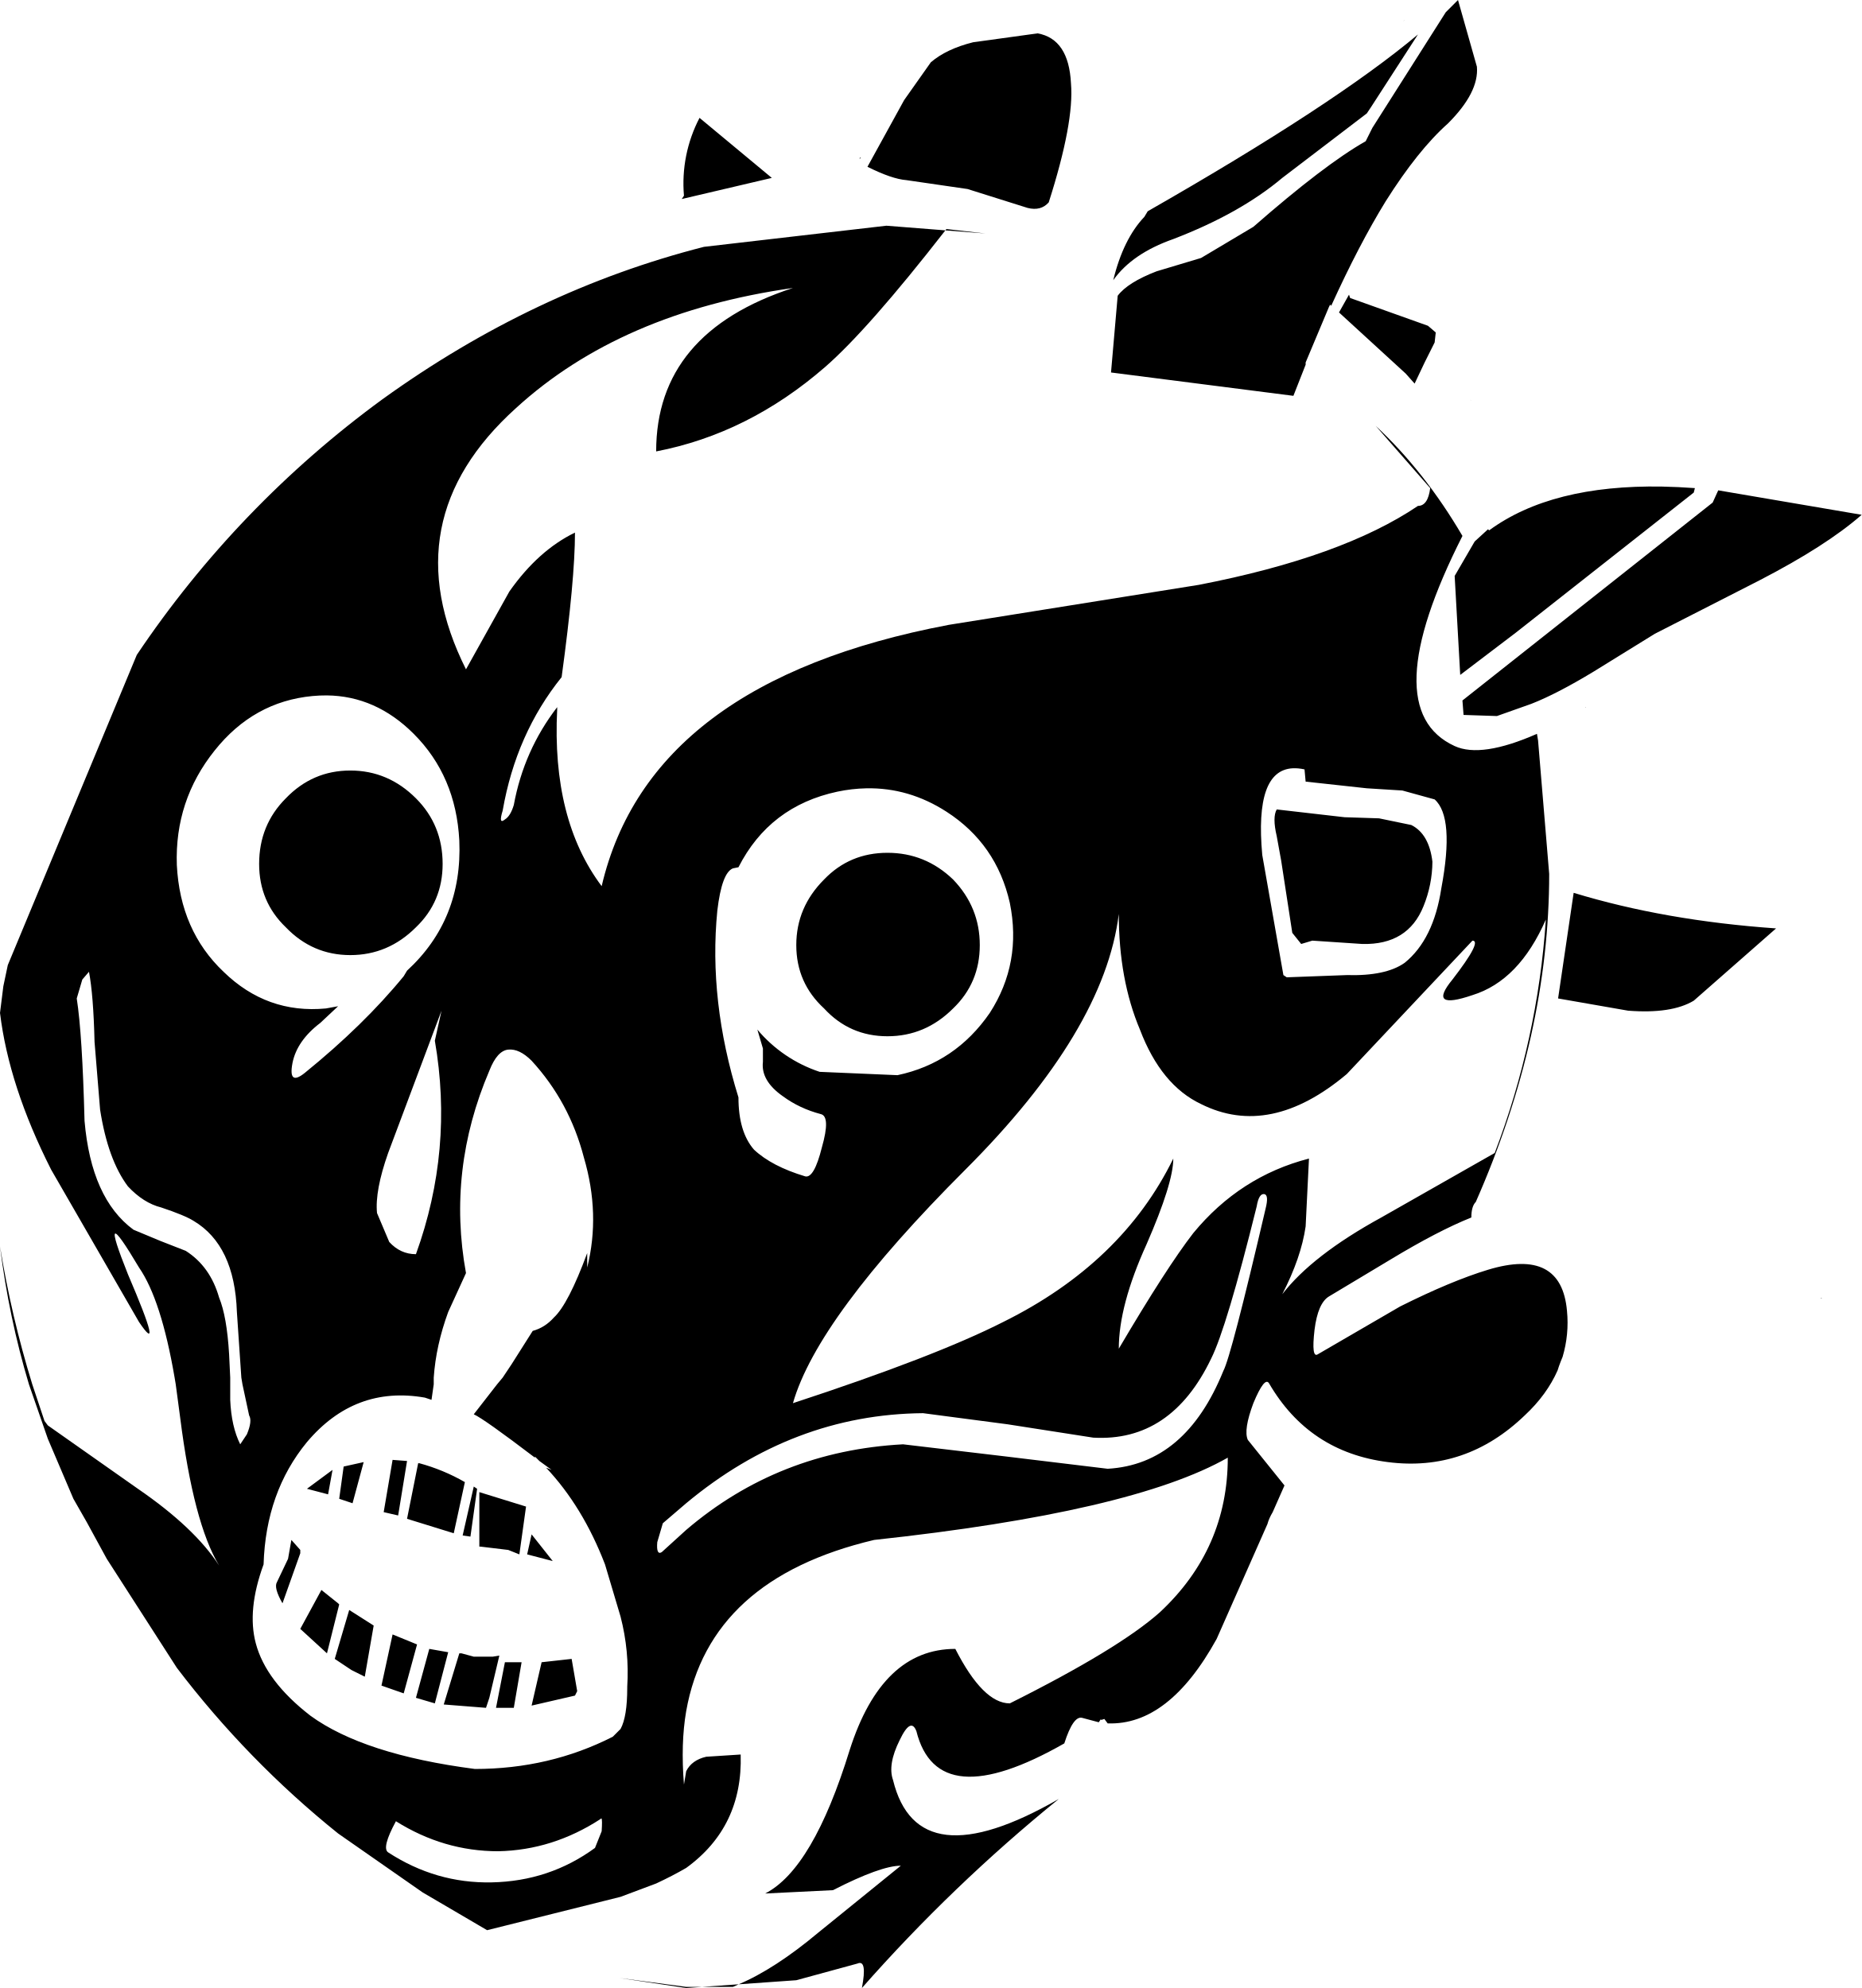
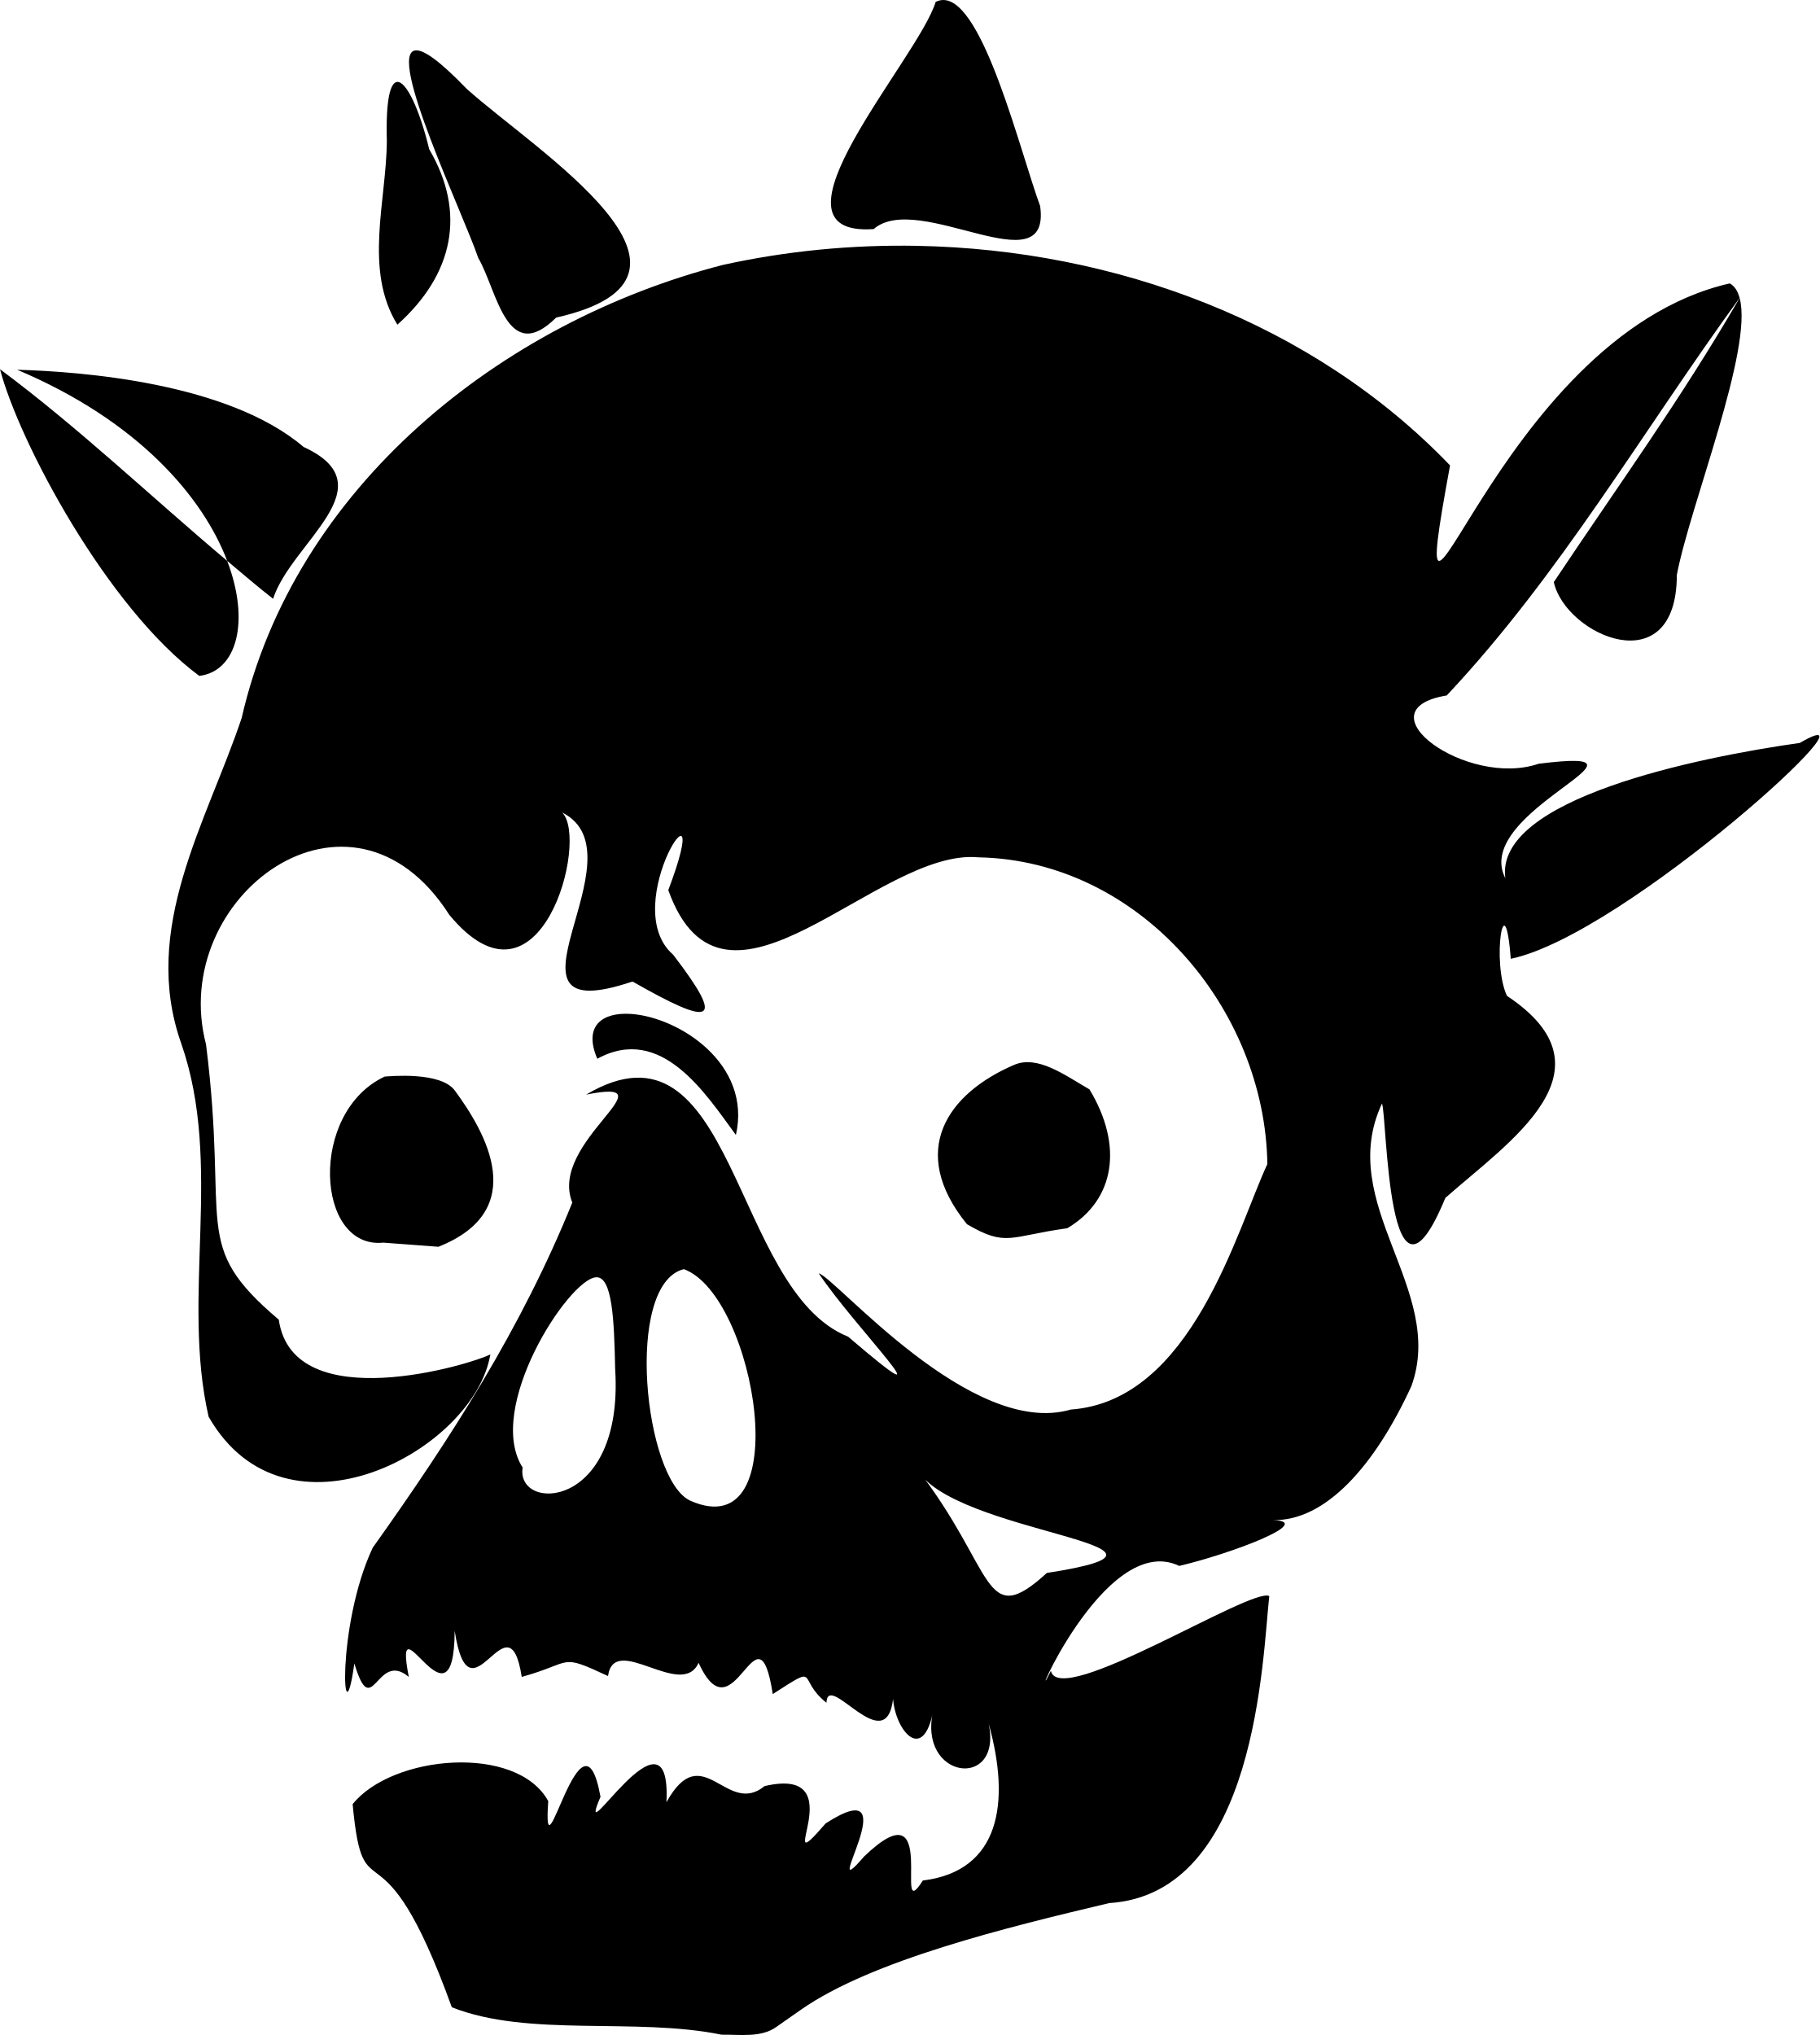
- <svg xmlns="http://www.w3.org/2000/svg" xml:space="preserve" width="535.068" height="571.506" viewBox="0 0 141.57 151.211">
-   <path d="m67 1.45-.55.55-3.3 5.2-.3.6Q61 8.85 57.8 11.65l-2.35 1.4-2 .6q-1.3.5-1.75 1.1l-.3 3.45 8.2 1.05.55-1.4v-.1l1.05-2.5.05-.1.05.05q1.25-2.75 2.45-4.7 1.45-2.3 2.8-3.5 1.4-1.4 1.3-2.55zm-2.41.915-.017.006-.025.026zM48.1 2.95l-2.9.4q-1.2.3-1.9.9l-1.2 1.7-1.65 3q1.1.55 1.75.6l2.75.4 2.7.85q.6.15.95-.25 1.15-3.6 1-5.35-.1-2-1.5-2.25M65.2 3q-3.75 3.15-12.15 7.95l-.15.25q-.95 1-1.4 2.85.85-1.2 2.7-1.85 3-1.15 4.9-2.75l3.8-2.9.2-.3ZM32.9 6.75a6.37 6.37 0 0 0-.7 3.5l-.1.15 4.05-.95zm7.247 1.768-.042.026-.005.065zM41.3 11.6l-8.2.95q-7.65 1.95-14.45 6.85A45.9 45.9 0 0 0 7.6 30.9L1.8 44.85l-.2.95-.15 1.2q.4 3.3 2.3 7.05L7.7 60.9q1.15 1.7-.5-2.15-1.4-3.5.5-.3 1 1.45 1.6 4.95l.05.3.2 1.5q.6 4.75 1.75 6.65-1.1-1.7-3.65-3.45L3.6 65.55l-.15-.2-.55-1.65a46 46 0 0 1-1.45-6.2q.4 3.2 1.3 6.2l.85 2.45 1.15 2.7.6 1.05.9 1.65 3.15 4.9a42.7 42.7 0 0 0 7.25 7.45l3.8 2.65 2.9 1.7 6-1.5 1.6-.6q.75-.35 1.35-.7 2.55-1.85 2.45-5.1l-1.55.1q-.65.15-.9.65l-.1.6q-.15-1.85.1-3.3 1.05-5.95 8.45-7.7 11.6-1.25 15.9-3.7 0 4.1-3.05 6.95-1.85 1.65-6.75 4.1-1.2 0-2.45-2.45-3.3 0-4.75 4.55-1.65 5.35-3.8 6.45l3.05-.15q2.15-1.1 3.05-1.1l-3.7 3c-1.328 1.112-2.52 1.88-3.591 2.333l2.591-.183 2.75-.75q.45-.2.2 1.1a73.4 73.4 0 0 1 8.85-8.5Q42.7 86 41.6 81.5q-.25-.7.3-1.8.5-1.05.75-.4.95 3.8 6.65.55.4-1.25.8-1.15l.75.2.1-.15v.05l.15-.05.15.2q2.75.1 4.9-3.8l2.282-5.163q.069-.257.237-.537l.53-1.2-1.649-2.05q-.2-.45.25-1.65.5-1.2.7-.9 1.8 3.1 5.35 3.55 3.5.45 6.15-2.1c.67-.623 1.158-1.3 1.478-2.024q.026-.09.06-.185.076-.214.165-.424A5.4 5.4 0 0 0 71.9 60.4q-.25-2.85-3.55-1.85-1.65.5-3.95 1.65l-3.7 2.15q-.3.2-.15-1.1.15-1.2.65-1.5l2.75-1.65q2.15-1.3 3.65-1.9 0-.5.2-.7 3.3-7.5 3.3-14.75l-.5-6-.05-.3q-2.5 1.1-3.7.55-3.6-1.65.35-9.45-1.7-2.9-3.9-4.95l2.45 2.8q-.1.8-.55.8-3.4 2.3-9.85 3.55l-11.25 1.8Q30.65 32.1 28.5 41.3q-2.25-3-2-7.95v-.1q-1.5 1.95-1.95 4.4-.15.5-.4.65-.3.25-.1-.4.6-3.45 2.65-6 .6-4.4.6-6.5-1.65.8-2.95 2.65l-1.95 3.5q-3.35-6.7 2.25-11.75 4.7-4.3 12.45-5.4-6.15 2-6.15 7.35 4.15-.8 7.6-3.8c1.29-1.125 3.094-3.176 5.403-6.141zm2.653.209 1.797.14L44 11.75zM34.66 90.683l-1.655.117H34.4c.084-.032.174-.08.259-.117m-1.655.117H32.3l-3-.4 3 .45zM62.1 14.7l-.45.8 3 2.75.4.45.45-.95.45-.9.05-.45-.35-.3-3.5-1.25zm5.455 4.718.009.023.012.032c.001-.022.001-.031-.004-.012-.01-.042.019.053-.01-.028-.002-.005-.008-.02-.007-.015m8.627 3.913q-4.98-.087-7.782 1.969l-.05-.05-.6.55-.9 1.55.25 4.45 2.5-1.9 8-6.3.05-.2q-.756-.055-1.468-.069m2.518.169-.25.55-11.25 8.9.05.65 1.5.05 1.55-.55q1.15-.45 2.8-1.45l2.75-1.7 4.7-2.4q3-1.55 4.6-2.95zm-62.56 9.222q2.204.022 3.91 1.728 1.9 1.9 2.05 4.8.15 3.55-2.35 5.85l-.15.25q-1.8 2.2-4.45 4.35-.75.6-.55-.45.2-1 1.25-1.8l.8-.75-.55.1q-2.65.25-4.6-1.65-1.95-1.85-2.1-4.8-.1-2.9 1.7-5.15 1.75-2.2 4.4-2.45.325-.03.64-.028m56.601.52-.026.016.012.009zM59.567 36q.246-.014.533.049l.05.55 2.75.3 1.6.1 1.45.4q.9.8.3 4-.35 2.3-1.65 3.35-.85.6-2.6.55l-2.7.1-.15-.1-.95-5.4q-.35-3.806 1.367-3.9M17.2 36.1q-1.7 0-2.9 1.25-1.2 1.2-1.2 2.95 0 1.7 1.2 2.85 1.2 1.25 2.9 1.25t2.95-1.25q1.2-1.15 1.2-2.85 0-1.75-1.2-2.95-1.25-1.25-2.95-1.25m23.2.8q1.913-.037 3.6 1.05 2.25 1.45 2.85 4.1.55 2.7-.9 4.95-1.55 2.25-4.15 2.8l-3.5-.15a6.2 6.2 0 0 1-2.8-1.9l.25.85v.6q-.1.85.9 1.55.75.55 1.7.8.45.1.05 1.5-.35 1.4-.75 1.3-1.5-.45-2.3-1.2-.7-.8-.7-2.35-1.35-4.35-.95-8.4.2-1.7.7-1.9l.25-.05q1.4-2.75 4.45-3.4a7 7 0 0 1 1.3-.15m18.45.95q-.2.35 0 1.2l.2 1.1.4 2.6.1.65.4.5.5-.15 2.25.15q2.05.05 2.75-1.7a5.4 5.4 0 0 0 .4-2q-.15-1.25-.95-1.65l-1.45-.3-1.55-.05zm-17.5 1.95q-1.7 0-2.85 1.2-1.25 1.25-1.25 2.95t1.25 2.85q1.15 1.25 2.85 1.25t2.95-1.25q1.2-1.15 1.2-2.85T44.3 41q-1.25-1.2-2.95-1.2m30.85 1.8-.7 4.75 3.15.55q1.95.15 2.95-.45l3.7-3.25q-5-.35-9.1-1.6m-20.45.95q0 2.95.95 5.2.95 2.5 2.75 3.35 3.1 1.55 6.55-1.35l5.65-6q.45 0-.9 1.75-1.15 1.4.9.7 2.1-.65 3.3-3.4a36.2 36.2 0 0 1-2.3 10.5l-5.1 2.9q-3.1 1.7-4.45 3.45.85-1.65 1.05-3.05l.15-3.05q-3.1.8-5.2 3.35-1.2 1.55-3.35 5.2 0-1.95 1.25-4.7 1.2-2.75 1.2-3.85-2.3 4.7-7.65 7.35-3.05 1.55-9.45 3.65 1.1-3.85 7.75-10.5 6.25-6.25 6.9-11.5m-46.3 2.6q.2 1.05.25 3.15l.25 3.05Q6.3 53.6 7.2 54.8q.7.75 1.5.95 1.05.35 1.45.6 1.85 1.1 1.95 4.1l.2 2.95.05.3.3 1.4q.15.25-.1.85l-.3.45q-.4-.8-.45-2v-1l-.05-1.05q-.1-1.7-.45-2.55-.4-1.4-1.5-2.1l-1.15-.45-1.2-.5q-1.9-1.4-2.2-4.9-.1-3.9-.35-5.5l.25-.85zM21.3 46.9l-.3 1.35q.85 4.9-.85 9.6-.7 0-1.2-.55L18.4 56q-.1-1 .5-2.7zm3 1.75q.5-.05 1.05.5 1.7 1.85 2.35 4.35.75 2.55.15 4.95v-.65q-.85 2.3-1.5 2.9-.4.45-.95.6l-.95 1.5-.4.6-.25.3-1.05 1.35q.45.2 2.75 1.95v-.05l.2.2.55.4-.25-.1q1.65 1.75 2.65 4.35l.7 2.35q.4 1.55.3 3.15v.05q0 1.3-.3 1.85l-.35.35Q26.15 81 22.8 81q-5-.65-7.4-2.4-2-1.55-2.45-3.25-.4-1.5.35-3.55.1-3.25 1.95-5.5 2.15-2.55 5.3-2l.3.1.1-.7v-.3q.1-1.45.65-2.95l.8-1.75q-.85-4.65 1.05-9.1.35-.9.85-.95m34 6.5q.2.05.05.65-1.55 6.65-1.9 7.3-1.7 4.2-5.2 4.4l-4.55-.55-4.65-.55q-5.6.3-9.75 3.85l-1.1 1q-.25.15-.2-.45l.25-.85 1.05-.9q4.8-4 10.65-4.05l3.8.5 3.85.6q3.5.2 5.3-3.55.7-1.4 2.05-6.85.1-.6.35-.55m25.038 4.658-.02.035.034-.007zM19.1 67.1l-.4 2.35.65.15.4-2.45zm-1.3.1-.9.2-.2 1.45.6.2zm2.45.05-.5 2.5 2.1.65.5-2.3a8.6 8.6 0 0 0-2.05-.85zm-3.85.3-1.15.85.95.25zm6.35.75-.5 2.2.35.05.3-2.15zm.25.25V71h.05l1.25.15.5.2.3-2.15zm2.35 1.9-.2.9 1.15.3zm-10.8.25-.15.85-.5 1.05q-.15.25.25.95l.8-2.25v-.15zm1.35 2.25-.95 1.75 1.2 1.1.55-2.2-.05-.05zm1.25.9-.65 2.2.75.5.6.3.4-2.3zm1.95 1.1-.5 2.3 1 .35.6-2.2zm1.65.65-.6 2.2.85.25.6-2.3zm1.35.2-.7 2.3 1.9.15.15-.45.45-1.9-.3.05h-.85l-.55-.15Zm5.05.25-1.35.15-.45 1.95 1.95-.45.1-.2zm-3 .15-.4 2.05h.8l.35-2.05zm4.34 7.028c.032.031.032.222.01.572l-.3.75q-2.05 1.5-4.65 1.55-2.5.05-4.65-1.35-.3-.2.35-1.4 2.15 1.35 4.6 1.35 2.45-.05 4.6-1.45.025-.037.04-.022" style="display:inline" transform="translate(-2.452 -2.452)scale(1.6914)" />
+ <svg xmlns="http://www.w3.org/2000/svg" width="89.586mm" height="100.196mm" viewBox="0 0 89.586 100.196" version="1.1" xml:space="preserve">
+   <path style="fill:#000000" d="M 46.468,3.0595773e-4 C 48.433,0.055 50.234,7.477 51.216,10.146 c 0.56,4.042 -5.994,-0.787 -8.198,1.133 -5.827,0.406 2.203,-8.39 3.055,-11.188 0.132,-0.065 0.264,-0.094 0.395,-0.09 z M 20.44,2.483 c 0.385,-0.061 1.169,0.47 2.53,1.881 3.357,3.034 13.393,9.251 4.414,11.273 -2.434,2.419 -2.912,-1.368 -3.833,-2.931 C 22.789,10.476 19.066,2.702 20.44,2.483 Z m -0.869,1.551 c 0.449,-0.007 1.093,1.368 1.564,3.317 1.832,3.124 1.198,6.157 -1.568,8.635 -1.665,-2.691 -0.539,-6.095 -0.519,-9.048 -0.058,-2.058 0.174,-2.899 0.523,-2.905 z m 25.617,8.071 c 9.713,0.187 19.449,3.764 26.211,10.81 -2.493,13.578 2.138,-6.311 13.773,-8.961 0.241,0.129 0.393,0.38 0.484,0.714 -4.768,6.549 -8.845,13.643 -14.42,19.574 -4.317,0.711 1.003,4.568 4.523,3.363 6.833,-0.859 -3.347,2.319 -1.638,5.634 -0.529,-3.908 9.456,-5.947 14.5,-6.66 4.623,-2.688 -8.56,9.449 -14.232,10.629 -0.296,-3.891 -0.955,0.182 -0.187,1.825 5.51,3.654 0.094,7.18 -3.034,9.948 -2.864,6.943 -2.864,-4.102 -3.121,-4.646 -2.315,4.944 3.18,9.16 1.446,13.918 -1.81,3.938 -4.234,6.647 -6.817,6.591 2.119,0.068 -2.002,1.64 -4.611,2.256 -3.716,-1.785 -7.641,7.872 -6.32,5.165 0.414,1.895 9.885,-4.146 10.753,-3.681 -0.337,3.026 -0.602,14.657 -7.881,15.117 -5.043,1.193 -11.708,2.821 -15.179,5.25 l -1.227,0.859 c -0.751,0.526 -1.778,0.358 -2.68,0.371 -4.263,-0.869 -9.5,0.147 -13.284,-1.351 -3.529,-9.756 -4.344,-4.226 -4.883,-10 1.955,-2.437 8.087,-2.969 9.631,-0.15 -0.309,4.394 1.663,-5.285 2.573,-0.21 -1.369,3.196 3.515,-5.131 3.247,0.265 1.779,-3.21 2.953,0.74 4.833,-0.794 4.541,-1.063 0.228,5.052 3.008,1.836 4.254,-2.745 -0.496,4.404 1.89,1.632 3.829,-3.686 1.365,3.606 2.892,1.182 3.785,-0.464 4.336,-3.807 3.245,-7.719 0.69,3.298 -3.553,2.739 -2.722,-0.687 -0.491,2.67 -1.864,1.048 -1.987,-0.534 -0.357,3.004 -3.222,-1.422 -3.281,0.186 -1.509,-1.204 -0.255,-1.959 -2.643,-0.427 -0.746,-4.776 -1.894,2.334 -3.652,-1.541 -0.829,1.856 -4.149,-1.52 -4.46,0.653 -2.453,-1.141 -1.661,-0.674 -4.248,0.043 -0.656,-4.213 -2.556,2.58 -3.302,-2.27 -0.029,5.424 -3.08,-1.921 -2.259,2.271 -1.594,-1.352 -1.79,2.311 -2.681,-0.664 -0.574,4.136 -0.907,-1.846 0.904,-5.697 3.89,-5.46 7.334,-10.831 9.828,-16.995 -1.211,-2.977 5.059,-6.187 0.68,-5.315 7.35,-4.354 7.158,9.63 12.901,11.918 5.409,4.631 0.277,-0.52 -1.446,-3.118 0.829,0.208 7.501,8.138 12.411,6.706 5.959,-0.424 8.159,-8.825 9.678,-12.087 -0.114,-7.655 -6.286,-14.949 -14.223,-15.102 -4.987,-0.476 -12.517,9.304 -15.275,1.615 2.475,-6.552 -2.599,0.72 0.241,3.181 2.618,3.415 1.932,3.566 -2.002,1.318 -7.469,2.519 0.673,-6.24 -3.466,-8.323 1.341,1.311 -1.072,10.473 -5.557,5.038 -4.859,-7.603 -13.878,-0.877 -11.977,6.384 1.145,9.088 -0.803,9.832 3.582,13.551 0.702,4.884 9.583,2.168 10.417,1.708 -0.777,4.71 -10.063,9.739 -13.873,3.068 C 8.912,63.808 10.998,57.334 8.927,51.386 6.912,45.711 10.173,40.498 11.899,35.353 14.496,23.988 24.661,15.858 35.593,13.044 c 3.121,-0.688 6.357,-1.002 9.594,-0.94 z m 40.468,2.563 c 0.01,-0.014 0.02,-0.029 0.03,-0.043 -0.01,0.017 -0.019,0.031 -0.029,0.048 -4.2e-4,-0.002 -10e-4,-0.003 -0.002,-0.004 z m 0.002,0.004 c 0.68,2.517 -2.436,10.191 -3.092,13.633 -0.004,5.393 -5.477,2.984 -6.058,0.355 3.294,-4.941 6.186,-8.895 9.149,-13.988 z M 0,18.178 c 3.885,2.887 7.449,6.292 11.187,9.438 1.144,3.003 0.468,5.439 -1.374,5.663 C 5.283,29.932 0.942,21.77 0,18.178 Z m 11.187,9.438 C 9.993,24.479 6.812,20.723 0.845,18.205 c 3.191,0.091 10.39,0.638 14.102,3.8 4.193,1.926 -0.605,4.695 -1.5,7.478 -0.767,-0.601 -1.511,-1.237 -2.259,-1.867 z M 49.931,52.432 c 1.159,-0.499 2.493,0.501 3.713,1.205 1.663,2.748 1.274,5.433 -1.091,6.837 -2.843,0.391 -2.994,0.942 -4.942,-0.2 -2.943,-3.632 -0.932,-6.442 2.321,-7.843 z M 21.588,61.387 18.872,61.183 c -3.325,0.342 -3.693,-6.418 0.07,-8.176 0.229,-0.015 2.754,-0.26 3.45,0.683 1.531,2.076 3.725,5.899 -0.804,7.696 z m 9.493,-11.464 c 2.352,0.164 5.948,2.458 5.154,5.959 -1.489,-2.026 -3.666,-5.476 -6.825,-3.753 -0.703,-1.635 0.26,-2.304 1.671,-2.206 z m -1.748,12.967 c -1.367,0.135 -5.455,6.458 -3.598,9.368 -0.355,2.195 4.995,2.143 4.555,-4.853 -0.049,-2.401 -0.136,-4.596 -0.956,-4.515 z m 4.338,-0.402 c -2.952,0.734 -1.955,10.377 0.327,11.405 5.269,2.31 3.228,-10.109 -0.327,-11.405 z m 11.448,9.782 c 3.92,5.02 3.264,8.063 6.428,5.176 8.756,-1.356 -4.796,-1.908 -6.428,-5.176 z" />
</svg>
